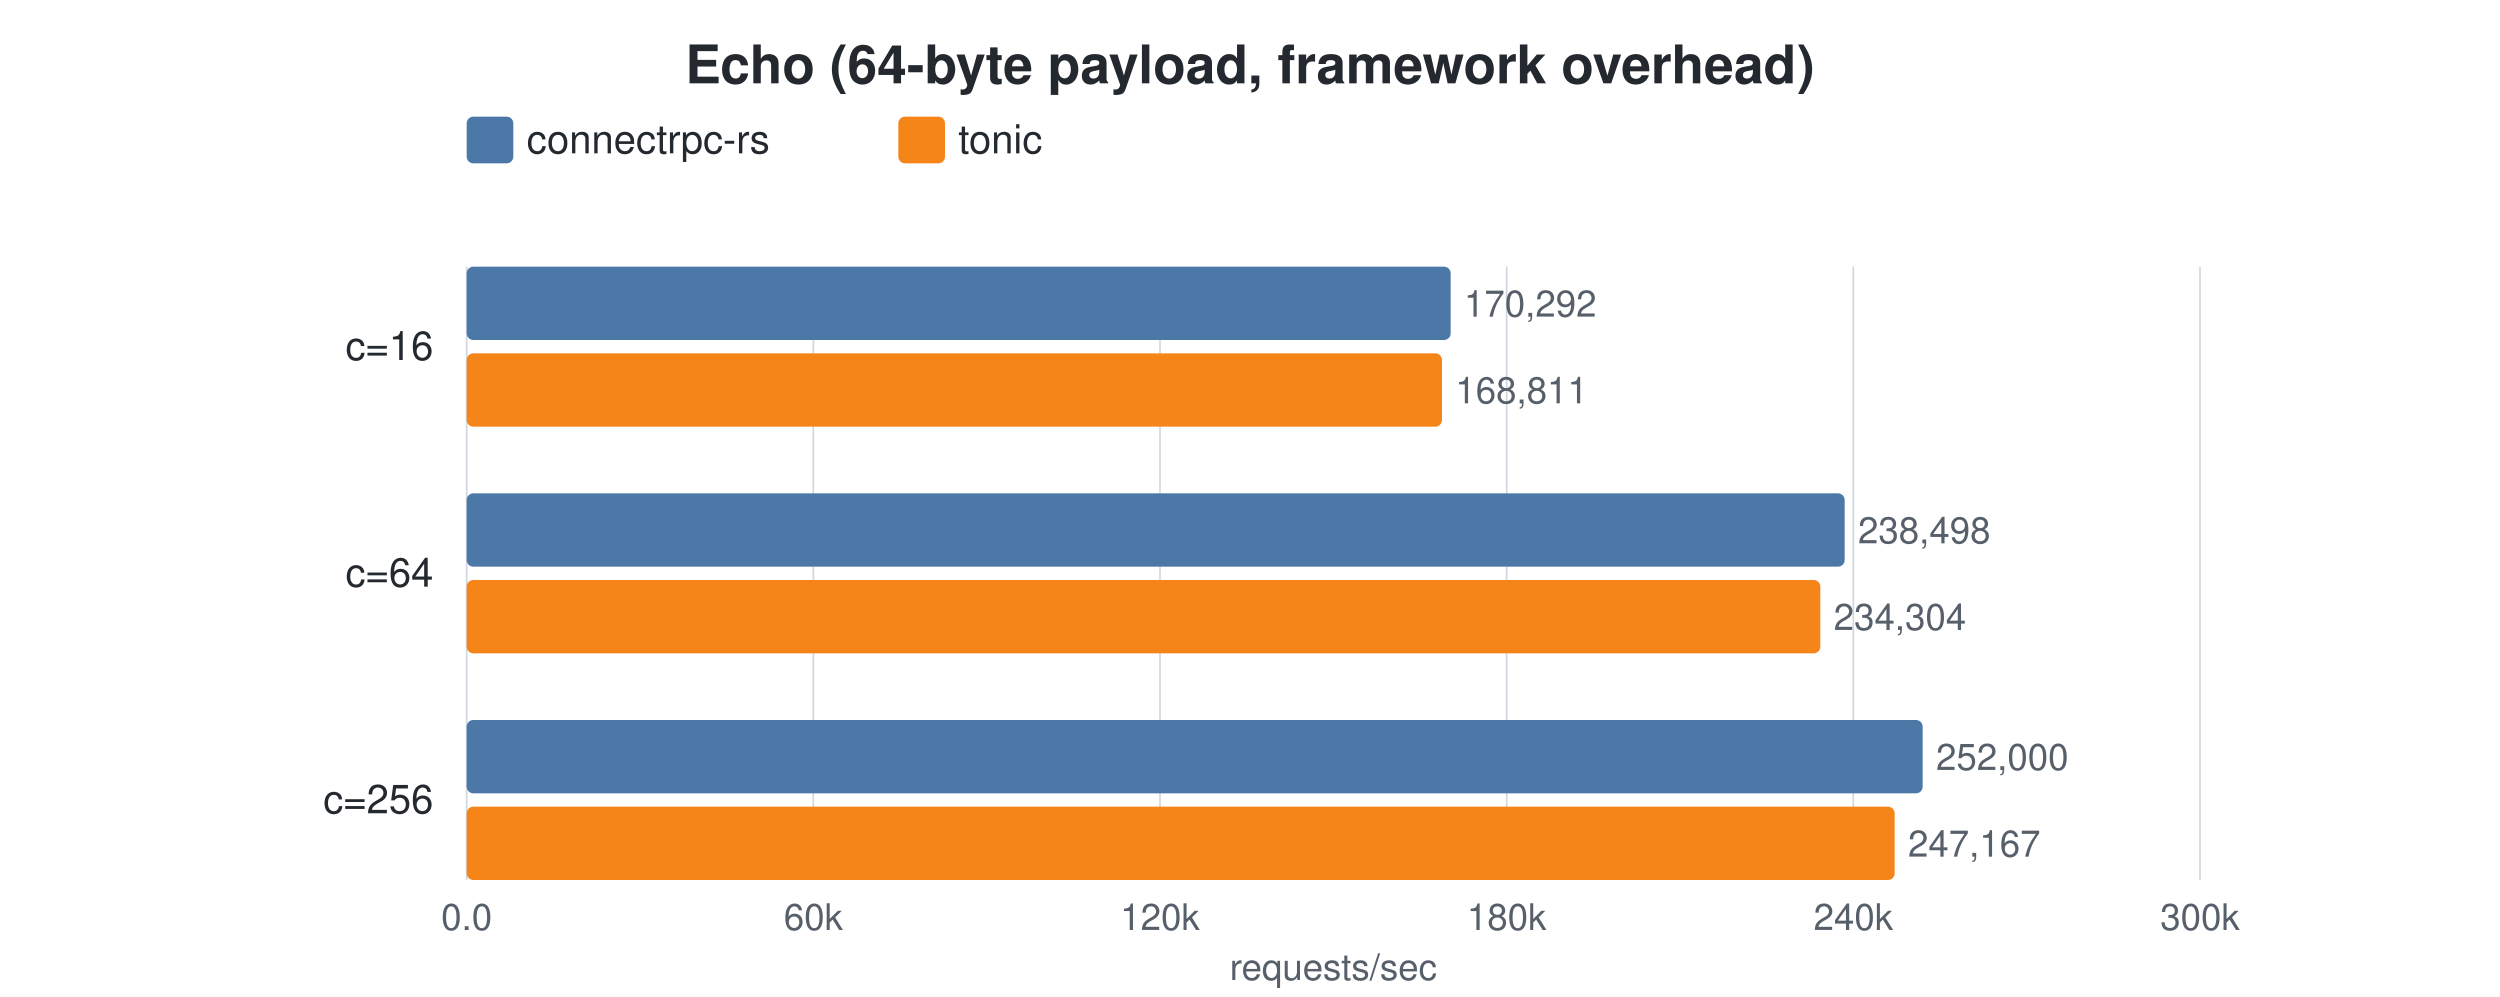
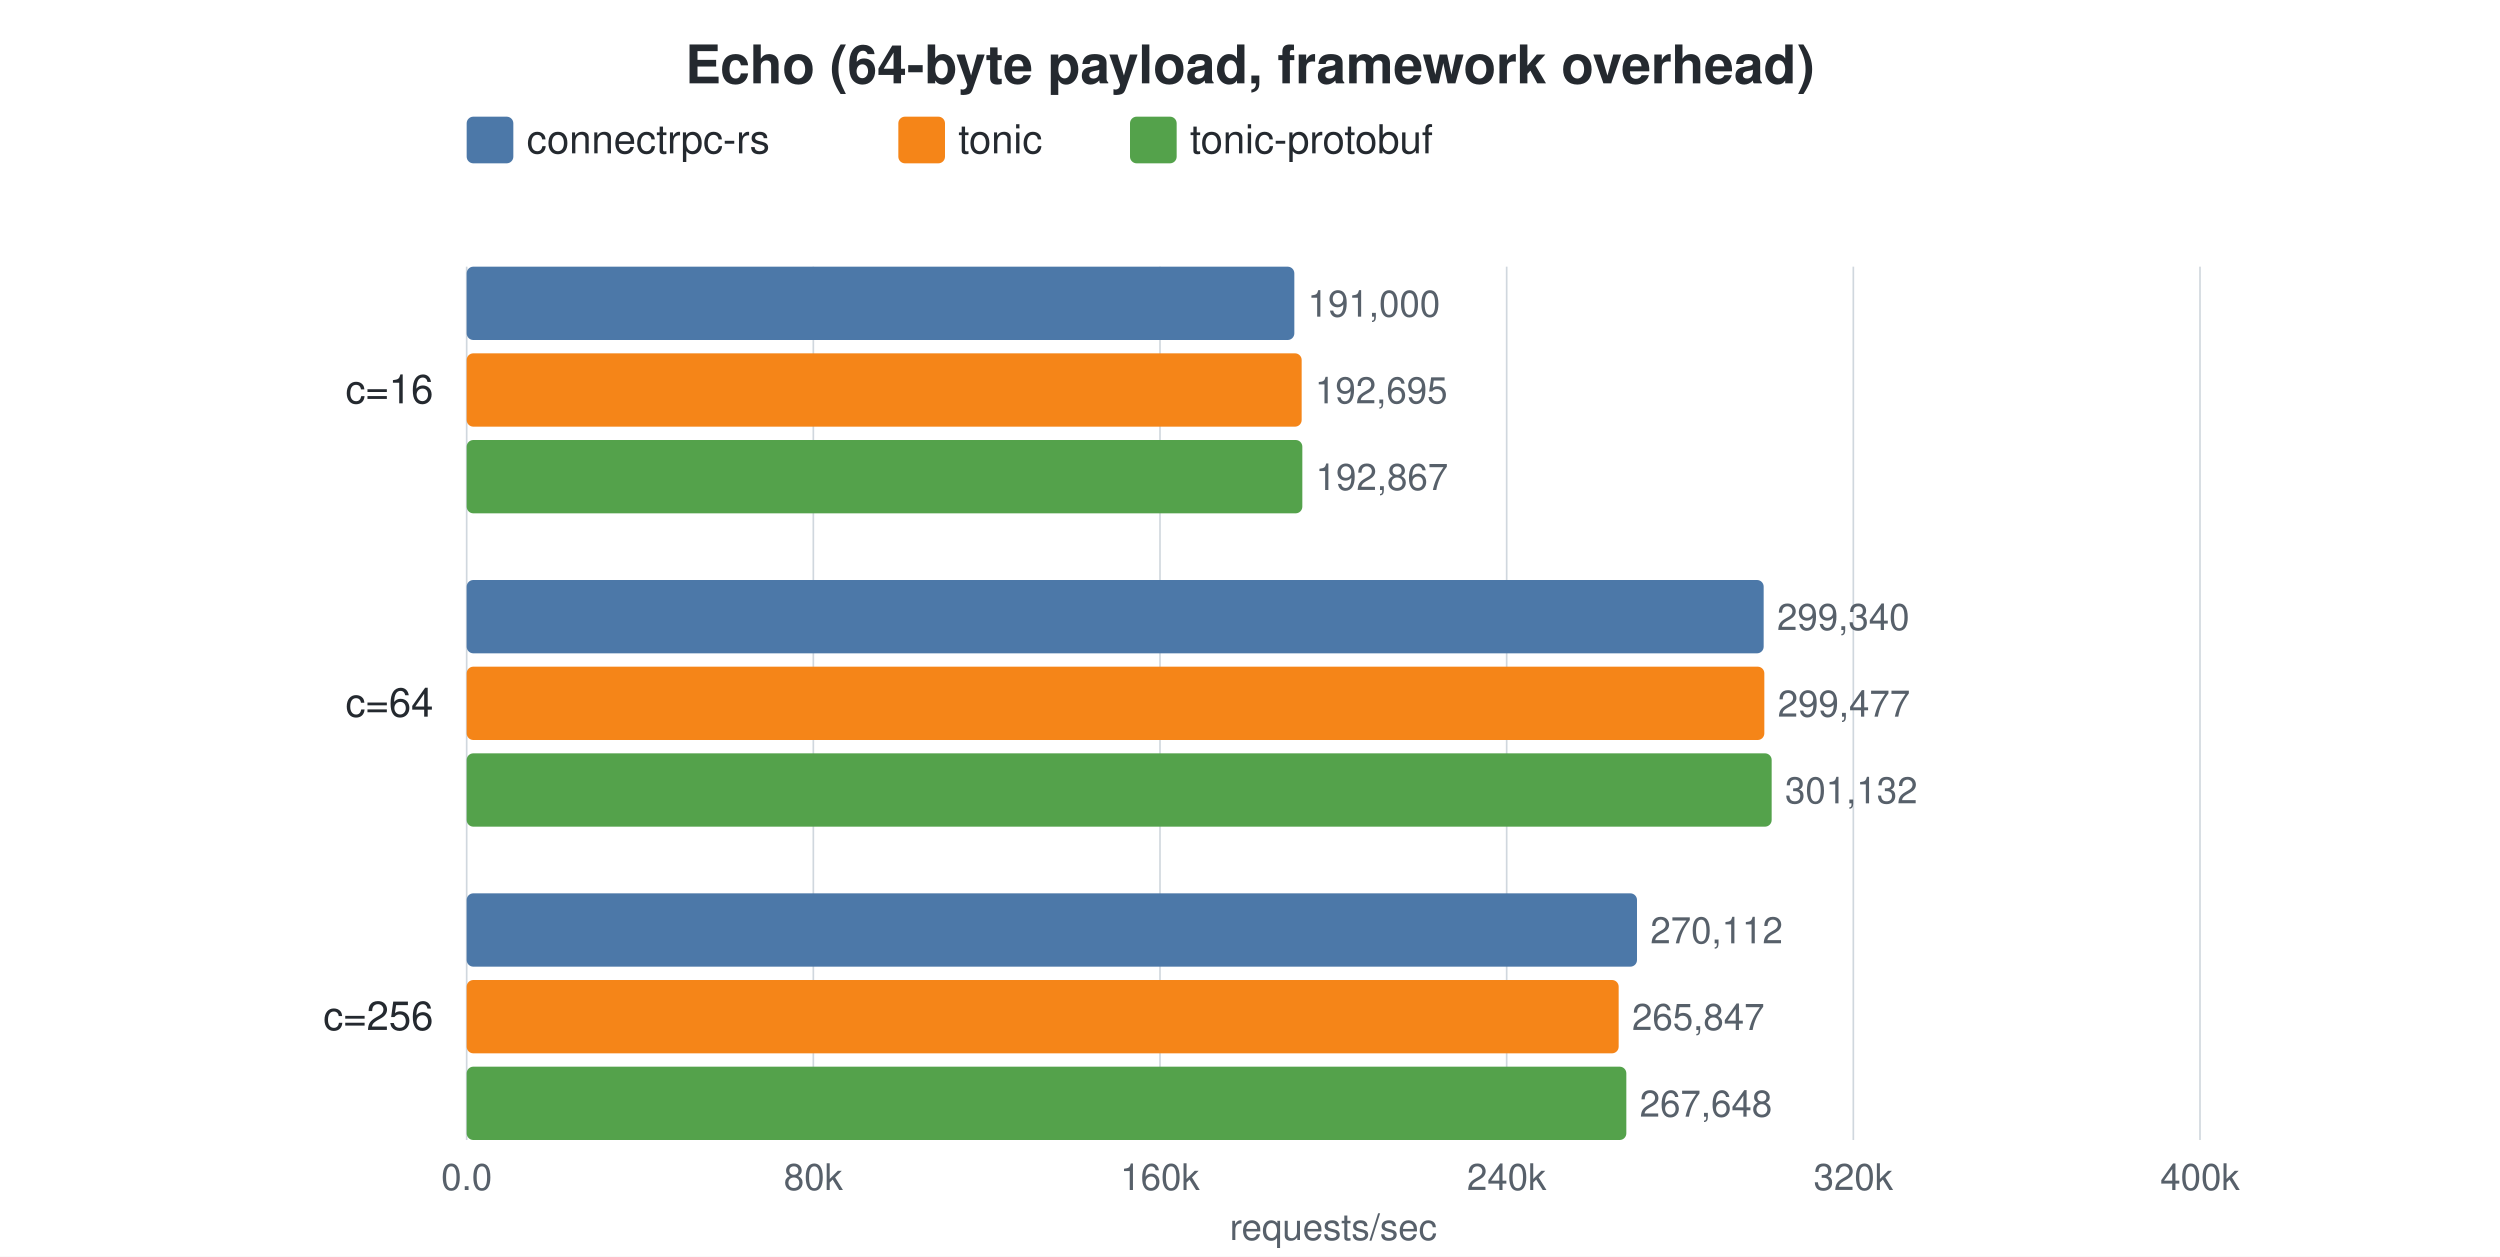
- <svg xmlns="http://www.w3.org/2000/svg" width="750" height="299" viewBox="0 0 750 299">
+ <svg xmlns="http://www.w3.org/2000/svg" width="750" height="377" viewBox="0 0 750 377">
  <style>
    text { font-family: -apple-system, BlinkMacSystemFont, "Segoe UI", Helvetica, Arial, sans-serif; }
    .title { font-size: 16px; font-weight: 600; fill: #24292f; }
    .label { font-size: 12px; fill: #24292f; }
    .value { font-size: 11px; fill: #57606a; }
    .axis-label { font-size: 11px; fill: #57606a; }
    .legend-text { font-size: 12px; fill: #24292f; }
    .grid { stroke: #d0d7de; stroke-width: 0.5; }
  </style>
  <rect width="100%" height="100%" fill="white" />
  <text x="375.0" y="25" text-anchor="middle" class="title">Echo (64-byte payload, framework overhead)</text>
  <rect x="140" y="35" width="14" height="14" rx="2" fill="#4C78A8" />
  <text x="158" y="46" class="legend-text">connectrpc-rs</text>
  <rect x="269.5" y="35" width="14" height="14" rx="2" fill="#F58518" />
  <text x="287.5" y="46" class="legend-text">tonic</text>
-   <line x1="140.0" y1="80" x2="140.0" y2="264" class="grid" />
-   <text x="140.0" y="279" text-anchor="middle" class="axis-label">0.0</text>
-   <line x1="244.0" y1="80" x2="244.0" y2="264" class="grid" />
-   <text x="244.0" y="279" text-anchor="middle" class="axis-label">60k</text>
-   <line x1="348.0" y1="80" x2="348.0" y2="264" class="grid" />
-   <text x="348.0" y="279" text-anchor="middle" class="axis-label">120k</text>
-   <line x1="452.0" y1="80" x2="452.0" y2="264" class="grid" />
-   <text x="452.0" y="279" text-anchor="middle" class="axis-label">180k</text>
-   <line x1="556.0" y1="80" x2="556.0" y2="264" class="grid" />
-   <text x="556.0" y="279" text-anchor="middle" class="axis-label">240k</text>
-   <line x1="660.0" y1="80" x2="660.0" y2="264" class="grid" />
-   <text x="660.0" y="279" text-anchor="middle" class="axis-label">300k</text>
-   <text x="400.0" y="294" text-anchor="middle" class="axis-label">requests/sec</text>
-   <text x="130" y="108.0" text-anchor="end" class="label">c=16</text>
-   <rect x="140" y="80.0" width="295.2" height="22" rx="2" fill="#4C78A8" />
-   <text x="439.2" y="95.0" class="value">170,292</text>
-   <rect x="140" y="106.0" width="292.6" height="22" rx="2" fill="#F58518" />
-   <text x="436.6" y="121.0" class="value">168,811</text>
-   <text x="130" y="176.0" text-anchor="end" class="label">c=64</text>
-   <rect x="140" y="148.0" width="413.4" height="22" rx="2" fill="#4C78A8" />
-   <text x="557.4" y="163.0" class="value">238,498</text>
-   <rect x="140" y="174.0" width="406.1" height="22" rx="2" fill="#F58518" />
-   <text x="550.1" y="189.0" class="value">234,304</text>
-   <text x="130" y="244.0" text-anchor="end" class="label">c=256</text>
-   <rect x="140" y="216.0" width="436.8" height="22" rx="2" fill="#4C78A8" />
-   <text x="580.8" y="231.0" class="value">252,000</text>
-   <rect x="140" y="242.0" width="428.4" height="22" rx="2" fill="#F58518" />
-   <text x="572.4" y="257.0" class="value">247,167</text>
+   <rect x="339.0" y="35" width="14" height="14" rx="2" fill="#54A24B" />
+   <text x="357.0" y="46" class="legend-text">tonic-protobuf</text>
+   <line x1="140.0" y1="80" x2="140.0" y2="342" class="grid" />
+   <text x="140.0" y="357" text-anchor="middle" class="axis-label">0.0</text>
+   <line x1="244.0" y1="80" x2="244.0" y2="342" class="grid" />
+   <text x="244.0" y="357" text-anchor="middle" class="axis-label">80k</text>
+   <line x1="348.0" y1="80" x2="348.0" y2="342" class="grid" />
+   <text x="348.0" y="357" text-anchor="middle" class="axis-label">160k</text>
+   <line x1="452.0" y1="80" x2="452.0" y2="342" class="grid" />
+   <text x="452.0" y="357" text-anchor="middle" class="axis-label">240k</text>
+   <line x1="556.0" y1="80" x2="556.0" y2="342" class="grid" />
+   <text x="556.0" y="357" text-anchor="middle" class="axis-label">320k</text>
+   <line x1="660.0" y1="80" x2="660.0" y2="342" class="grid" />
+   <text x="660.0" y="357" text-anchor="middle" class="axis-label">400k</text>
+   <text x="400.0" y="372" text-anchor="middle" class="axis-label">requests/sec</text>
+   <text x="130" y="121.0" text-anchor="end" class="label">c=16</text>
+   <rect x="140" y="80.0" width="248.3" height="22" rx="2" fill="#4C78A8" />
+   <text x="392.3" y="95.0" class="value">191,000</text>
+   <rect x="140" y="106.0" width="250.5" height="22" rx="2" fill="#F58518" />
+   <text x="394.5" y="121.0" class="value">192,695</text>
+   <rect x="140" y="132.0" width="250.7" height="22" rx="2" fill="#54A24B" />
+   <text x="394.7" y="147.0" class="value">192,867</text>
+   <text x="130" y="215.0" text-anchor="end" class="label">c=64</text>
+   <rect x="140" y="174.0" width="389.1" height="22" rx="2" fill="#4C78A8" />
+   <text x="533.1" y="189.0" class="value">299,340</text>
+   <rect x="140" y="200.0" width="389.3" height="22" rx="2" fill="#F58518" />
+   <text x="533.3" y="215.0" class="value">299,477</text>
+   <rect x="140" y="226.0" width="391.5" height="22" rx="2" fill="#54A24B" />
+   <text x="535.5" y="241.0" class="value">301,132</text>
+   <text x="130" y="309.0" text-anchor="end" class="label">c=256</text>
+   <rect x="140" y="268.0" width="351.1" height="22" rx="2" fill="#4C78A8" />
+   <text x="495.1" y="283.0" class="value">270,112</text>
+   <rect x="140" y="294.0" width="345.6" height="22" rx="2" fill="#F58518" />
+   <text x="489.6" y="309.0" class="value">265,847</text>
+   <rect x="140" y="320.0" width="347.9" height="22" rx="2" fill="#54A24B" />
+   <text x="491.9" y="335.0" class="value">267,648</text>
</svg>
